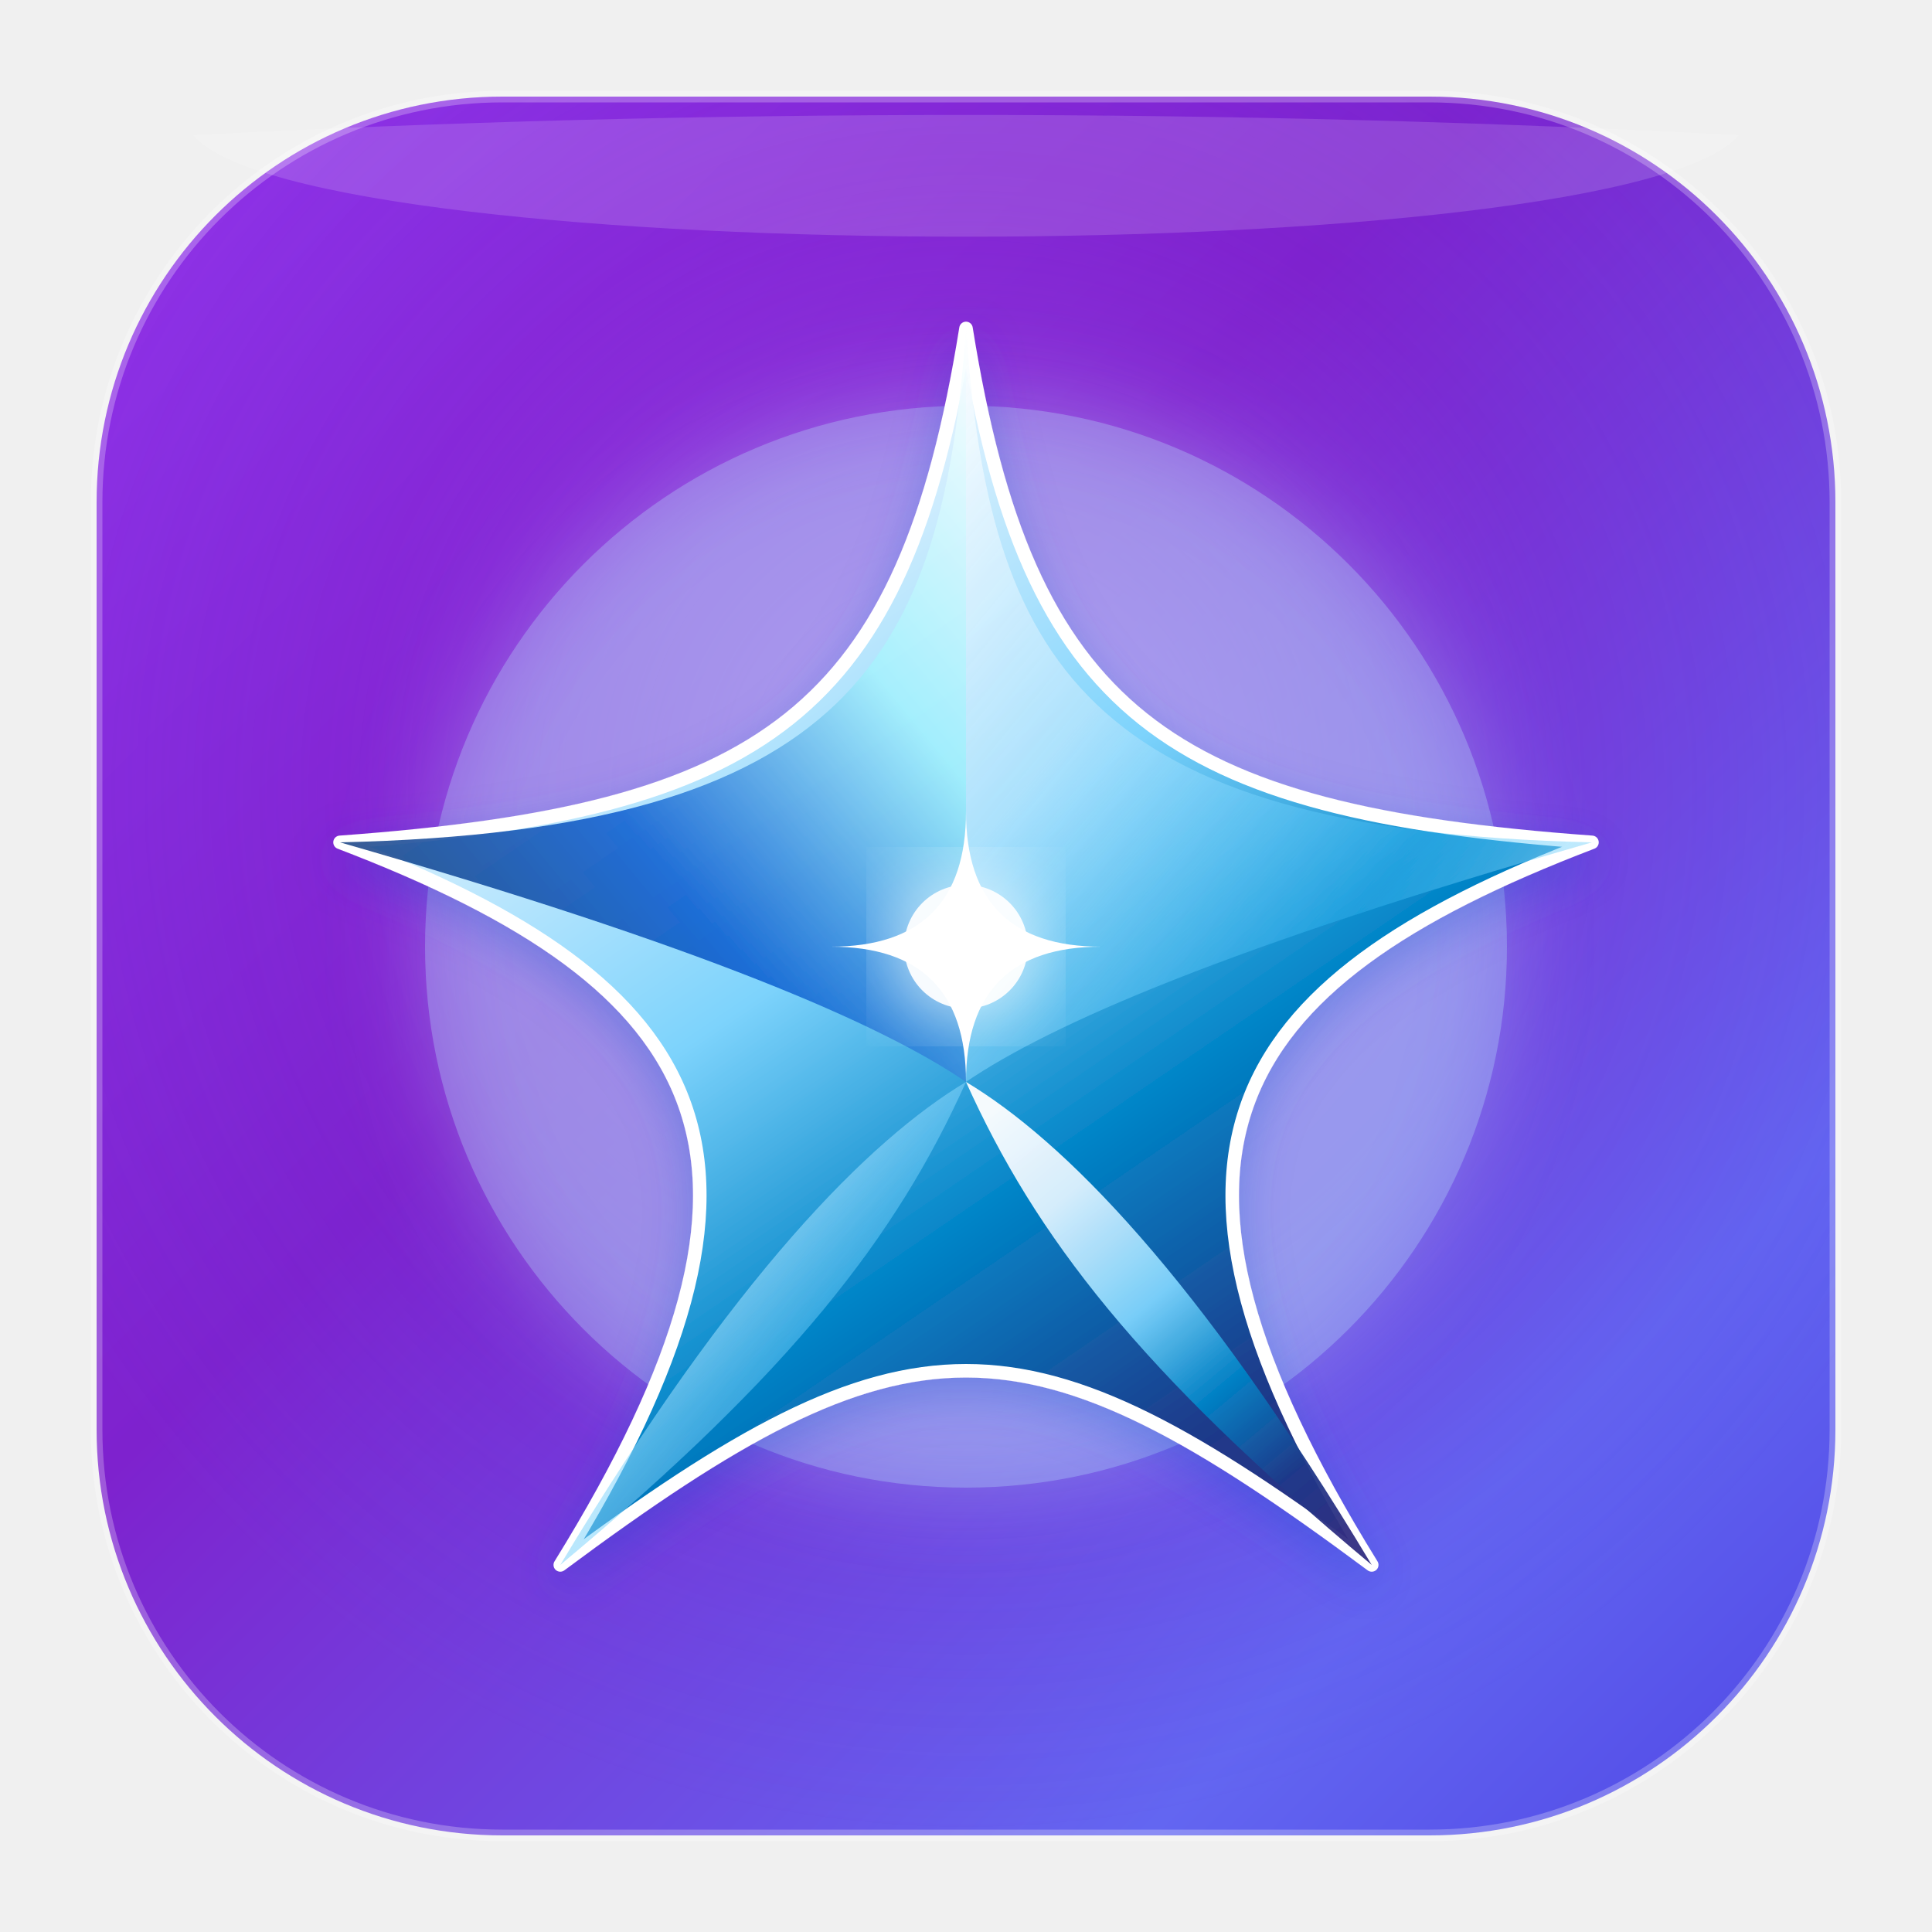
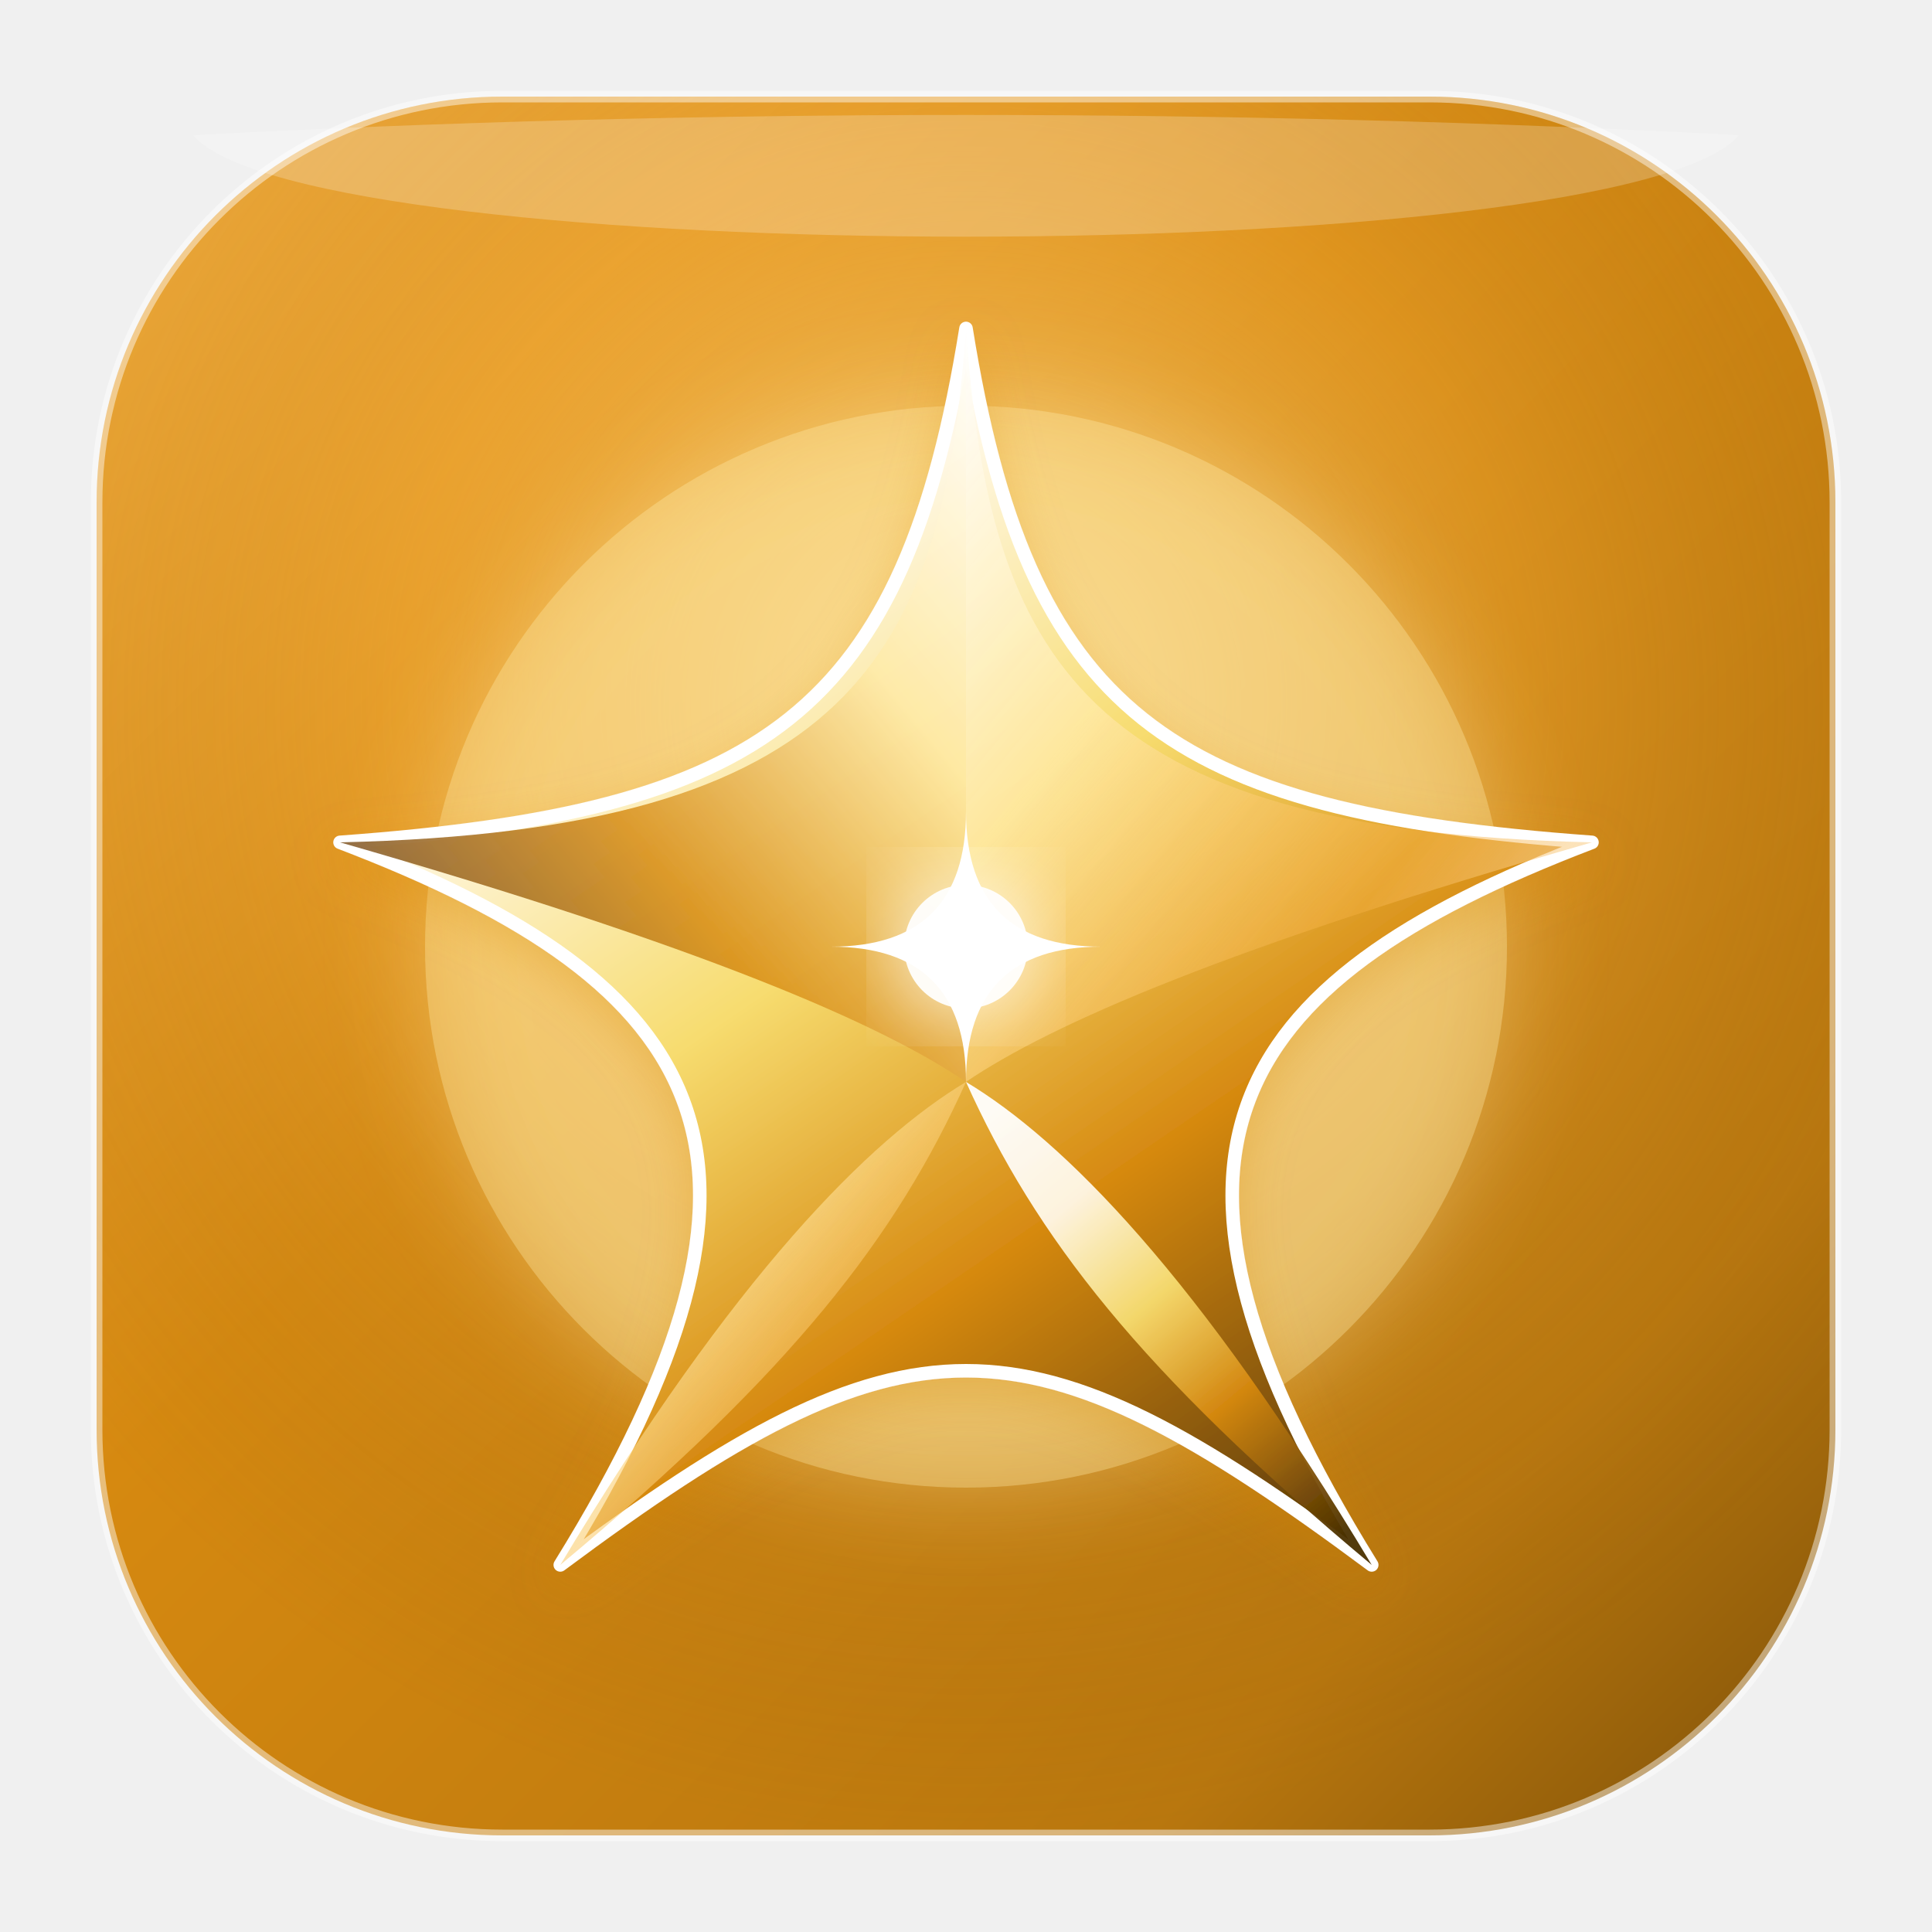
<svg xmlns="http://www.w3.org/2000/svg" viewBox="0 0 500 500" width="100%" height="100%">
  <defs>
    <linearGradient id="bgGradient" x1="0%" y1="0%" x2="100%" y2="100%">
-       <stop offset="0%" stop-color="#9333ea" />
-       <stop offset="40%" stop-color="#7e22ce" />
-       <stop offset="80%" stop-color="#6366f1" />
-       <stop offset="100%" stop-color="#4f46e5" />
+       <stop offset="0%" stop-color="#f5b041" />
+       <stop offset="40%" stop-color="#d68910" />
+       <stop offset="80%" stop-color="#b9770e" />
+       <stop offset="100%" stop-color="#7e5109" />
    </linearGradient>
-     <radialGradient id="bgGlow" cx="50%" cy="40%" r="60%">
-       <stop offset="0%" stop-color="#c084fc" stop-opacity="0.6" />
-       <stop offset="60%" stop-color="#7e22ce" stop-opacity="0.2" />
-       <stop offset="100%" stop-color="#4f46e5" stop-opacity="0" />
+     <radialGradient id="bgGlow" cx="50%" cy="35%" r="65%">
+       <stop offset="0%" stop-color="#ffeaa7" stop-opacity="0.75" />
+       <stop offset="50%" stop-color="#f5b041" stop-opacity="0.3" />
+       <stop offset="100%" stop-color="#7e5109" stop-opacity="0" />
    </radialGradient>
    <linearGradient id="chromeBase" x1="15%" y1="0%" x2="85%" y2="100%">
      <stop offset="0%" stop-color="#ffffff" />
-       <stop offset="20%" stop-color="#e0f2fe" />
-       <stop offset="45%" stop-color="#7dd3fc" />
-       <stop offset="65%" stop-color="#0284c7" />
-       <stop offset="85%" stop-color="#1e3a8a" />
-       <stop offset="100%" stop-color="#312e81" />
+       <stop offset="22%" stop-color="#fff8e7" />
+       <stop offset="45%" stop-color="#f7dc6f" />
+       <stop offset="68%" stop-color="#d68910" />
+       <stop offset="88%" stop-color="#7e5109" />
+       <stop offset="100%" stop-color="#4a3000" />
    </linearGradient>
    <linearGradient id="specularHighlight" x1="0%" y1="0%" x2="100%" y2="100%">
      <stop offset="0%" stop-color="#ffffff" stop-opacity="0.98" />
-       <stop offset="35%" stop-color="#bae6fd" stop-opacity="0.85" />
-       <stop offset="70%" stop-color="#38bdf8" stop-opacity="0.4" />
+       <stop offset="35%" stop-color="#ffeaa7" stop-opacity="0.9" />
+       <stop offset="70%" stop-color="#f5b041" stop-opacity="0.5" />
      <stop offset="100%" stop-color="#ffffff" stop-opacity="0.95" />
    </linearGradient>
    <linearGradient id="chromeReflection" x1="100%" y1="0%" x2="0%" y2="100%">
      <stop offset="0%" stop-color="#ffffff" />
-       <stop offset="30%" stop-color="#a5f3fc" />
-       <stop offset="60%" stop-color="#0052cc" />
-       <stop offset="100%" stop-color="#091e42" />
+       <stop offset="30%" stop-color="#ffeaa7" />
+       <stop offset="60%" stop-color="#d68910" />
+       <stop offset="100%" stop-color="#3e2723" />
    </linearGradient>
    <filter id="starShadow" x="-20%" y="-20%" width="140%" height="140%">
-       <feDropShadow dx="0" dy="14" stdDeviation="16" flood-color="#1e1b4b" flood-opacity="0.45" />
-       <feDropShadow dx="0" dy="4" stdDeviation="6" flood-color="#0052cc" flood-opacity="0.3" />
+       <feDropShadow dx="0" dy="14" stdDeviation="16" flood-color="#3e2723" flood-opacity="0.4" />
+       <feDropShadow dx="0" dy="4" stdDeviation="6" flood-color="#d68910" flood-opacity="0.3" />
    </filter>
    <filter id="starGlow" x="-30%" y="-30%" width="160%" height="160%">
      <feGaussianBlur stdDeviation="12" result="blur" />
      <feComposite in="SourceGraphic" in2="blur" operator="over" />
    </filter>
  </defs>
  <rect x="25" y="25" width="450" height="450" rx="105" ry="105" fill="url(#bgGradient)" />
  <rect x="25" y="25" width="450" height="450" rx="105" ry="105" fill="url(#bgGlow)" />
-   <rect x="25" y="25" width="450" height="450" rx="105" ry="105" fill="none" stroke="rgba(255, 255, 255, 0.25)" stroke-width="3" />
-   <path d="M50 35 C180 28, 320 28, 450 35 C420 70, 80 70, 50 35 Z" fill="#ffffff" opacity="0.15" />
+   <rect x="25" y="25" width="450" height="450" rx="105" ry="105" fill="none" stroke="rgba(255, 255, 255, 0.45)" stroke-width="3" />
+   <path d="M50 35 C180 28, 320 28, 450 35 C420 70, 80 70, 50 35 Z" fill="#ffffff" opacity="0.22" />
  <g filter="url(#starGlow)">
-     <circle cx="250" cy="245" r="140" fill="#bae6fd" opacity="0.3" />
+     <circle cx="250" cy="245" r="140" fill="#ffeaa7" opacity="0.35" />
  </g>
  <g filter="url(#starShadow)">
    <path d="M250 85               C266 185, 302 210, 412 218               C315 255, 290 300, 355 405               C265 338, 235 338, 145 405               C210 300, 185 255, 88 218               C198 210, 234 185, 250 85 Z" fill="url(#chromeBase)" stroke="#ffffff" stroke-width="3.5" stroke-linejoin="round" />
-     <path d="M250 85 C256 170, 280 215, 412 218 C318 245, 272 265, 250 280 Z" fill="url(#specularHighlight)" opacity="0.9" />
-     <path d="M250 85 C244 170, 220 215, 88 218 C182 245, 228 265, 250 280 Z" fill="url(#chromeReflection)" opacity="0.8" />
+     <path d="M250 85 C256 170, 280 215, 412 218 C318 245, 272 265, 250 280 Z" fill="url(#specularHighlight)" opacity="0.92" />
+     <path d="M250 85 C244 170, 220 215, 88 218 C182 245, 228 265, 250 280 Z" fill="url(#chromeReflection)" opacity="0.82" />
    <path d="M250 280 C275 295, 310 330, 355 405 C295 355, 268 320, 250 280 Z" fill="url(#chromeBase)" opacity="0.95" />
-     <path d="M250 280 C225 295, 190 330, 145 405 C205 355, 232 320, 250 280 Z" fill="url(#specularHighlight)" opacity="0.85" />
+     <path d="M250 280 C225 295, 190 330, 145 405 C205 355, 232 320, 250 280 Z" fill="url(#specularHighlight)" opacity="0.88" />
    <circle cx="250" cy="245" r="16" fill="#ffffff" filter="url(#starGlow)" opacity="0.95" />
    <path d="M250 210 Q250 245 285 245 Q250 245 250 280 Q250 245 215 245 Q250 245 250 210 Z" fill="#ffffff" />
  </g>
</svg>
